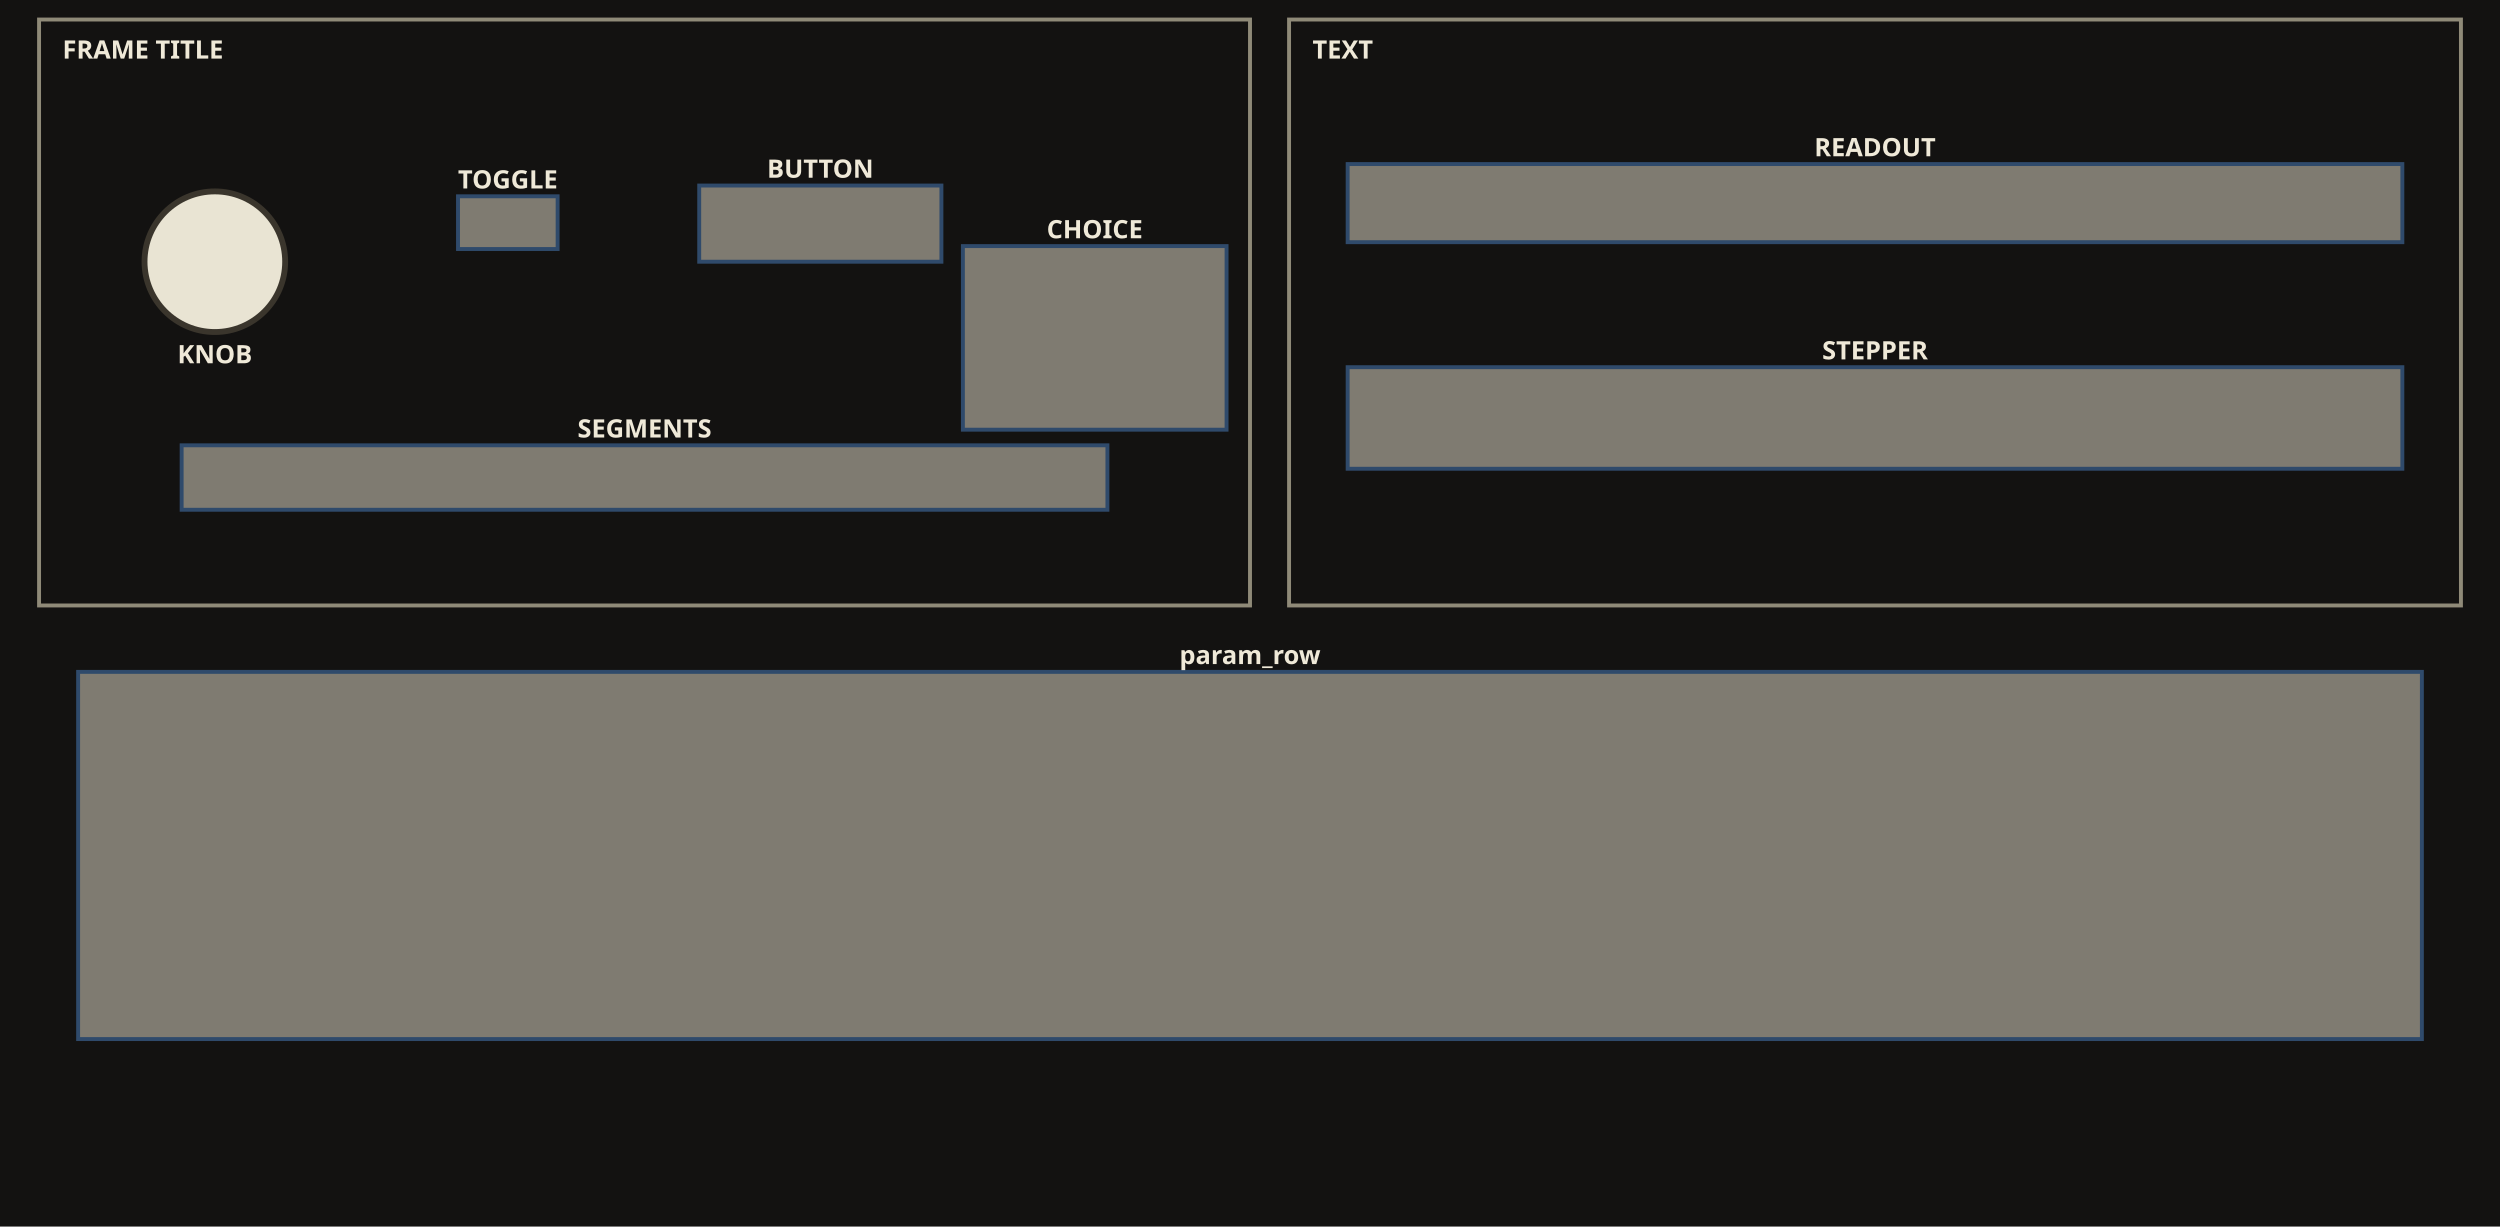
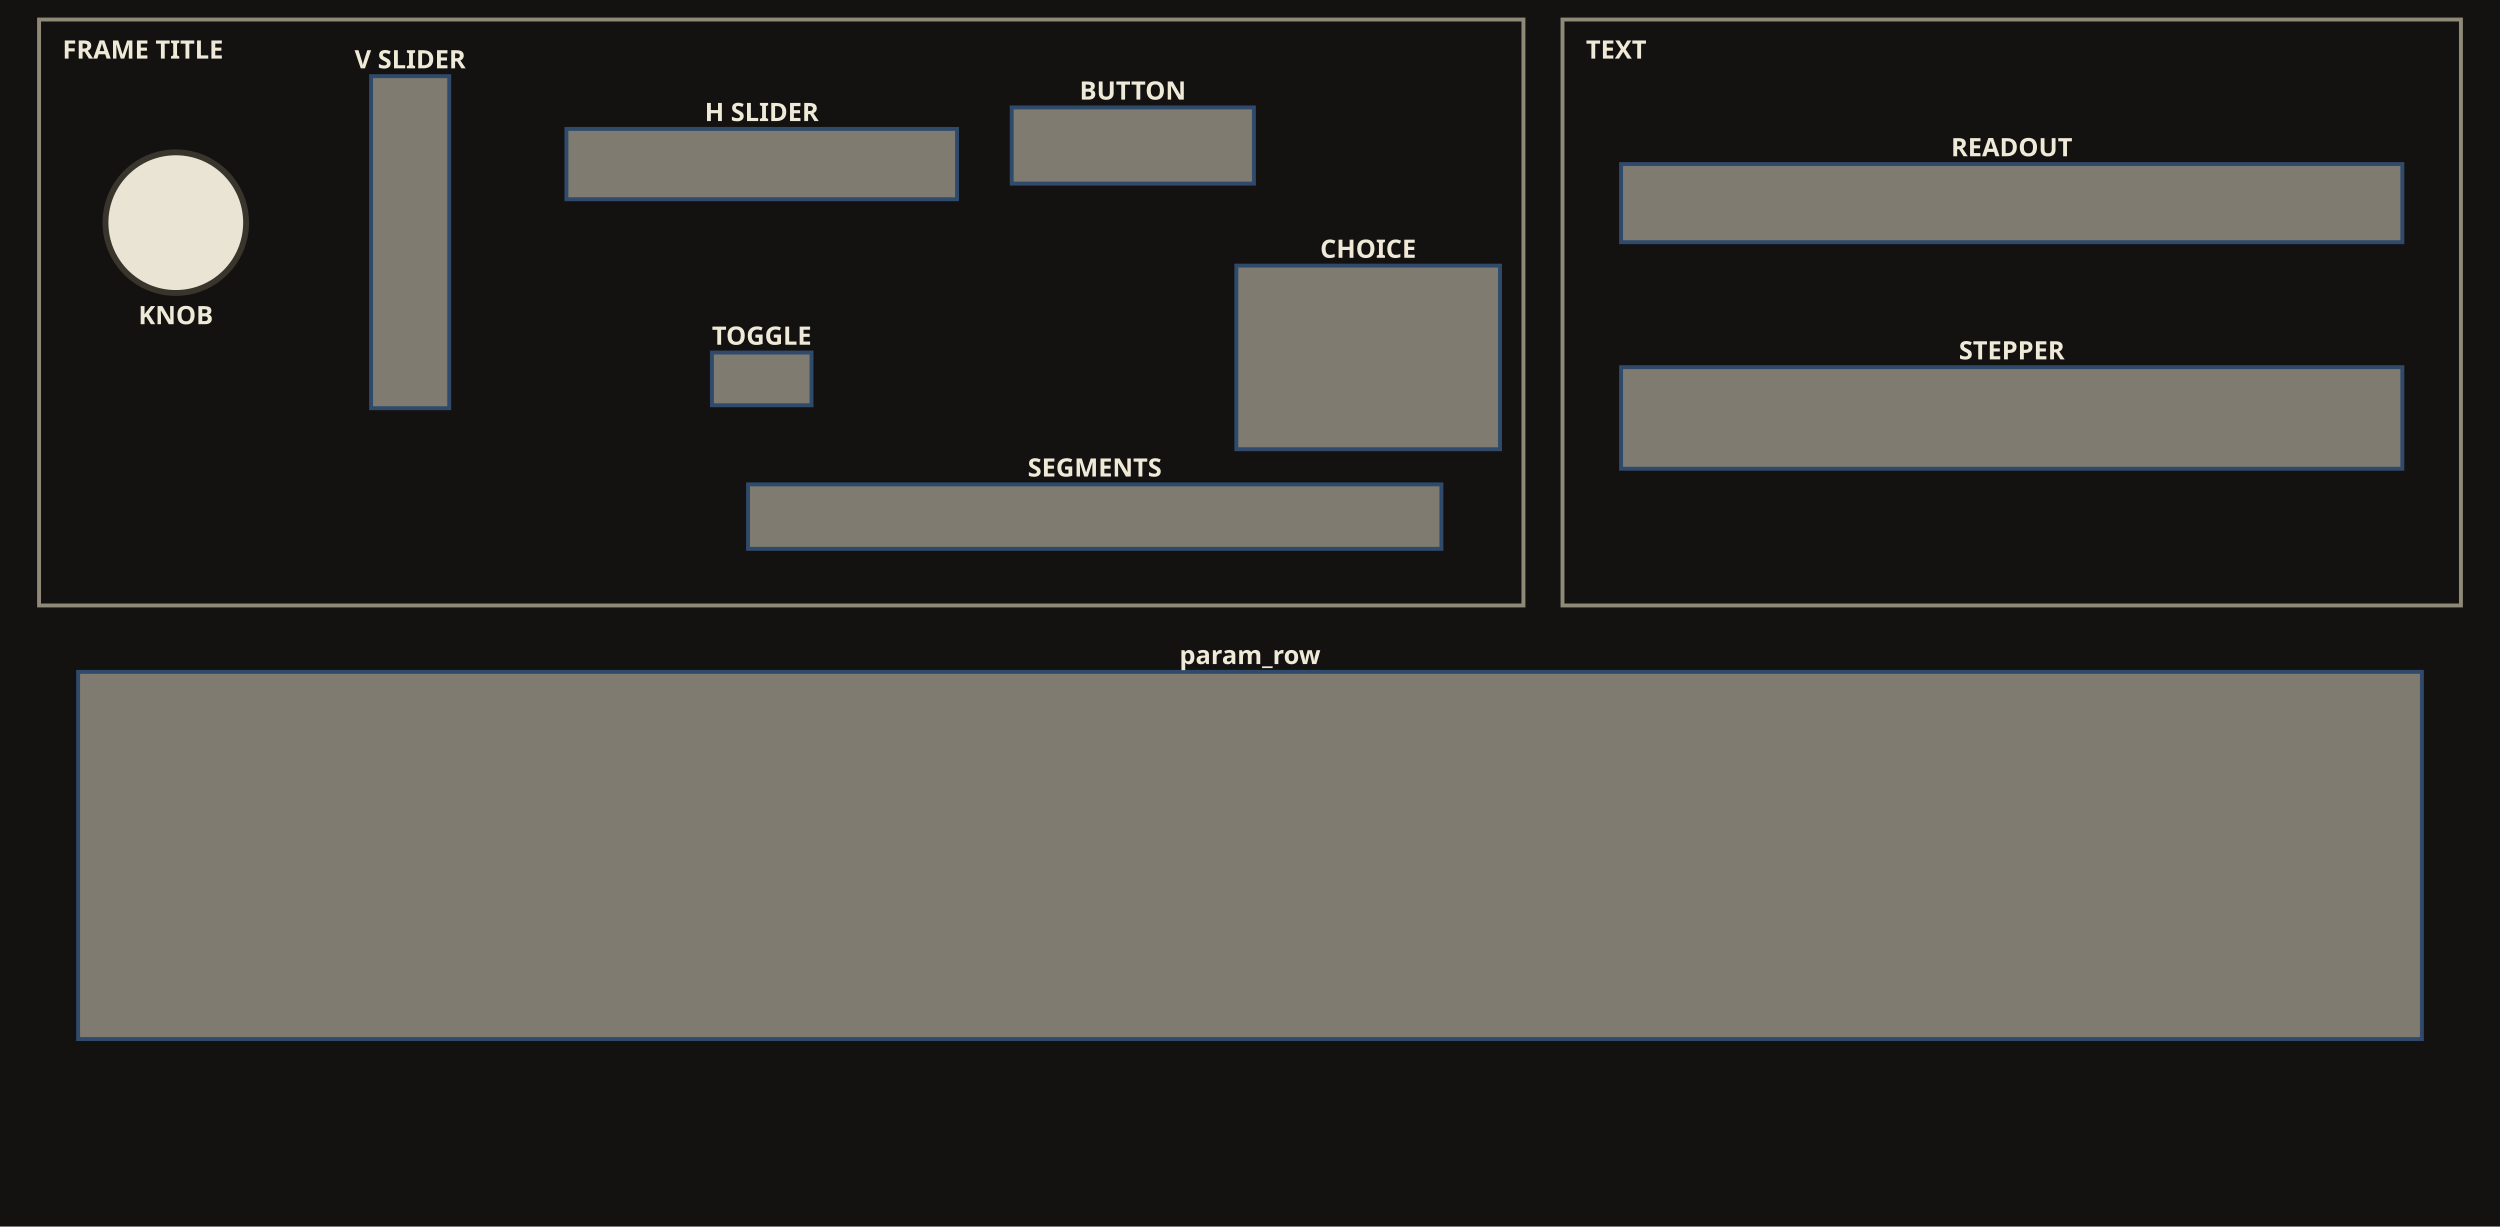
<svg xmlns="http://www.w3.org/2000/svg" width="1280" height="628" viewBox="0 0 1280 628">
  <rect x="0" y="0" width="1280" height="628" style="fill:#131211" />
  <g id="tab0">
    <g id="t0w0">
-       <rect x="20" y="10" width="620" height="300" style="fill:none;stroke:#8f8a78;stroke-width:2" />
+       <rect x="20" y="10" width="760" height="300" style="fill:none;stroke:#8f8a78;stroke-width:2" />
      <text x="32" y="30" style="font:bold 13px sans-serif;fill:#efe9d8;text-anchor:start">FRAME TITLE</text>
    </g>
    <g id="t0w1">
-       <circle cx="110" cy="134" r="36" style="fill:#e9e4d3;stroke:#3a352c;stroke-width:3" />
-       <text x="110" y="186" style="font:bold 13px sans-serif;fill:#efe9d8;text-anchor:middle">KNOB</text>
+       <circle cx="90" cy="114" r="36" style="fill:#e9e4d3;stroke:#3a352c;stroke-width:3" />
+       <text x="90" y="166" style="font:bold 13px sans-serif;fill:#efe9d8;text-anchor:middle">KNOB</text>
    </g>
    <g id="t0w2">
-       <rect x="234.5" y="100.5" width="51" height="27" style="fill:#c7c2b0;fill-opacity:0.6;stroke:#2f4a6b;stroke-width:2" />
-       <text x="260.0" y="96.5" style="font:bold 13px sans-serif;fill:#efe9d8;text-anchor:middle">TOGGLE</text>
+       <rect x="190.0" y="39.0" width="40" height="170" style="fill:#c7c2b0;fill-opacity:0.6;stroke:#2f4a6b;stroke-width:2" />
+       <text x="210.0" y="35.0" style="font:bold 13px sans-serif;fill:#efe9d8;text-anchor:middle">V SLIDER</text>
    </g>
    <g id="t0w3">
-       <rect x="358" y="95" width="124" height="39" style="fill:#c7c2b0;fill-opacity:0.6;stroke:#2f4a6b;stroke-width:2" />
-       <text x="420.0" y="91" style="font:bold 13px sans-serif;fill:#efe9d8;text-anchor:middle">BUTTON</text>
+       <rect x="290.0" y="66.0" width="200" height="36" style="fill:#c7c2b0;fill-opacity:0.6;stroke:#2f4a6b;stroke-width:2" />
+       <text x="390.0" y="62.0" style="font:bold 13px sans-serif;fill:#efe9d8;text-anchor:middle">H SLIDER</text>
    </g>
    <g id="t0w4">
-       <rect x="493" y="126" width="135" height="94" style="fill:#c7c2b0;fill-opacity:0.6;stroke:#2f4a6b;stroke-width:2" />
-       <text x="560.5" y="122" style="font:bold 13px sans-serif;fill:#efe9d8;text-anchor:middle">CHOICE</text>
+       <rect x="364.5" y="180.5" width="51" height="27" style="fill:#c7c2b0;fill-opacity:0.6;stroke:#2f4a6b;stroke-width:2" />
+       <text x="390.0" y="176.5" style="font:bold 13px sans-serif;fill:#efe9d8;text-anchor:middle">TOGGLE</text>
    </g>
    <g id="t0w5">
-       <rect x="93" y="228" width="474" height="33" style="fill:#c7c2b0;fill-opacity:0.6;stroke:#2f4a6b;stroke-width:2" />
-       <text x="330.0" y="224" style="font:bold 13px sans-serif;fill:#efe9d8;text-anchor:middle">SEGMENTS</text>
+       <rect x="518" y="55" width="124" height="39" style="fill:#c7c2b0;fill-opacity:0.6;stroke:#2f4a6b;stroke-width:2" />
+       <text x="580.0" y="51" style="font:bold 13px sans-serif;fill:#efe9d8;text-anchor:middle">BUTTON</text>
    </g>
    <g id="t0w6">
-       <rect x="660" y="10" width="600" height="300" style="fill:none;stroke:#8f8a78;stroke-width:2" />
-       <text x="672" y="30" style="font:bold 13px sans-serif;fill:#efe9d8;text-anchor:start">TEXT</text>
+       <rect x="633" y="136" width="135" height="94" style="fill:#c7c2b0;fill-opacity:0.6;stroke:#2f4a6b;stroke-width:2" />
+       <text x="700.5" y="132" style="font:bold 13px sans-serif;fill:#efe9d8;text-anchor:middle">CHOICE</text>
    </g>
    <g id="t0w7">
-       <rect x="690.0" y="84.0" width="540" height="40" style="fill:#c7c2b0;fill-opacity:0.6;stroke:#2f4a6b;stroke-width:2" />
-       <text x="960.0" y="80.0" style="font:bold 13px sans-serif;fill:#efe9d8;text-anchor:middle">READOUT</text>
+       <rect x="383" y="248" width="355" height="33" style="fill:#c7c2b0;fill-opacity:0.6;stroke:#2f4a6b;stroke-width:2" />
+       <text x="560.5" y="244" style="font:bold 13px sans-serif;fill:#efe9d8;text-anchor:middle">SEGMENTS</text>
    </g>
    <g id="t0w8">
-       <rect x="690.0" y="188.0" width="540" height="52" style="fill:#c7c2b0;fill-opacity:0.6;stroke:#2f4a6b;stroke-width:2" />
-       <text x="960.0" y="184.0" style="font:bold 13px sans-serif;fill:#efe9d8;text-anchor:middle">STEPPER</text>
+       <rect x="800" y="10" width="460" height="300" style="fill:none;stroke:#8f8a78;stroke-width:2" />
+       <text x="812" y="30" style="font:bold 13px sans-serif;fill:#efe9d8;text-anchor:start">TEXT</text>
    </g>
    <g id="t0w9">
+       <rect x="830.0" y="84.0" width="400" height="40" style="fill:#c7c2b0;fill-opacity:0.6;stroke:#2f4a6b;stroke-width:2" />
+       <text x="1030.0" y="80.0" style="font:bold 13px sans-serif;fill:#efe9d8;text-anchor:middle">READOUT</text>
+     </g>
+     <g id="t0w10">
+       <rect x="830.0" y="188.0" width="400" height="52" style="fill:#c7c2b0;fill-opacity:0.6;stroke:#2f4a6b;stroke-width:2" />
+       <text x="1030.0" y="184.0" style="font:bold 13px sans-serif;fill:#efe9d8;text-anchor:middle">STEPPER</text>
+     </g>
+     <g id="t0w11">
      <rect x="40" y="344" width="1200" height="188" style="fill:#c7c2b0;fill-opacity:0.6;stroke:#2f4a6b;stroke-width:2" />
      <text x="640.0" y="340" style="font:bold 13px sans-serif;fill:#efe9d8;text-anchor:middle">param_row</text>
    </g>
  </g>
</svg>
